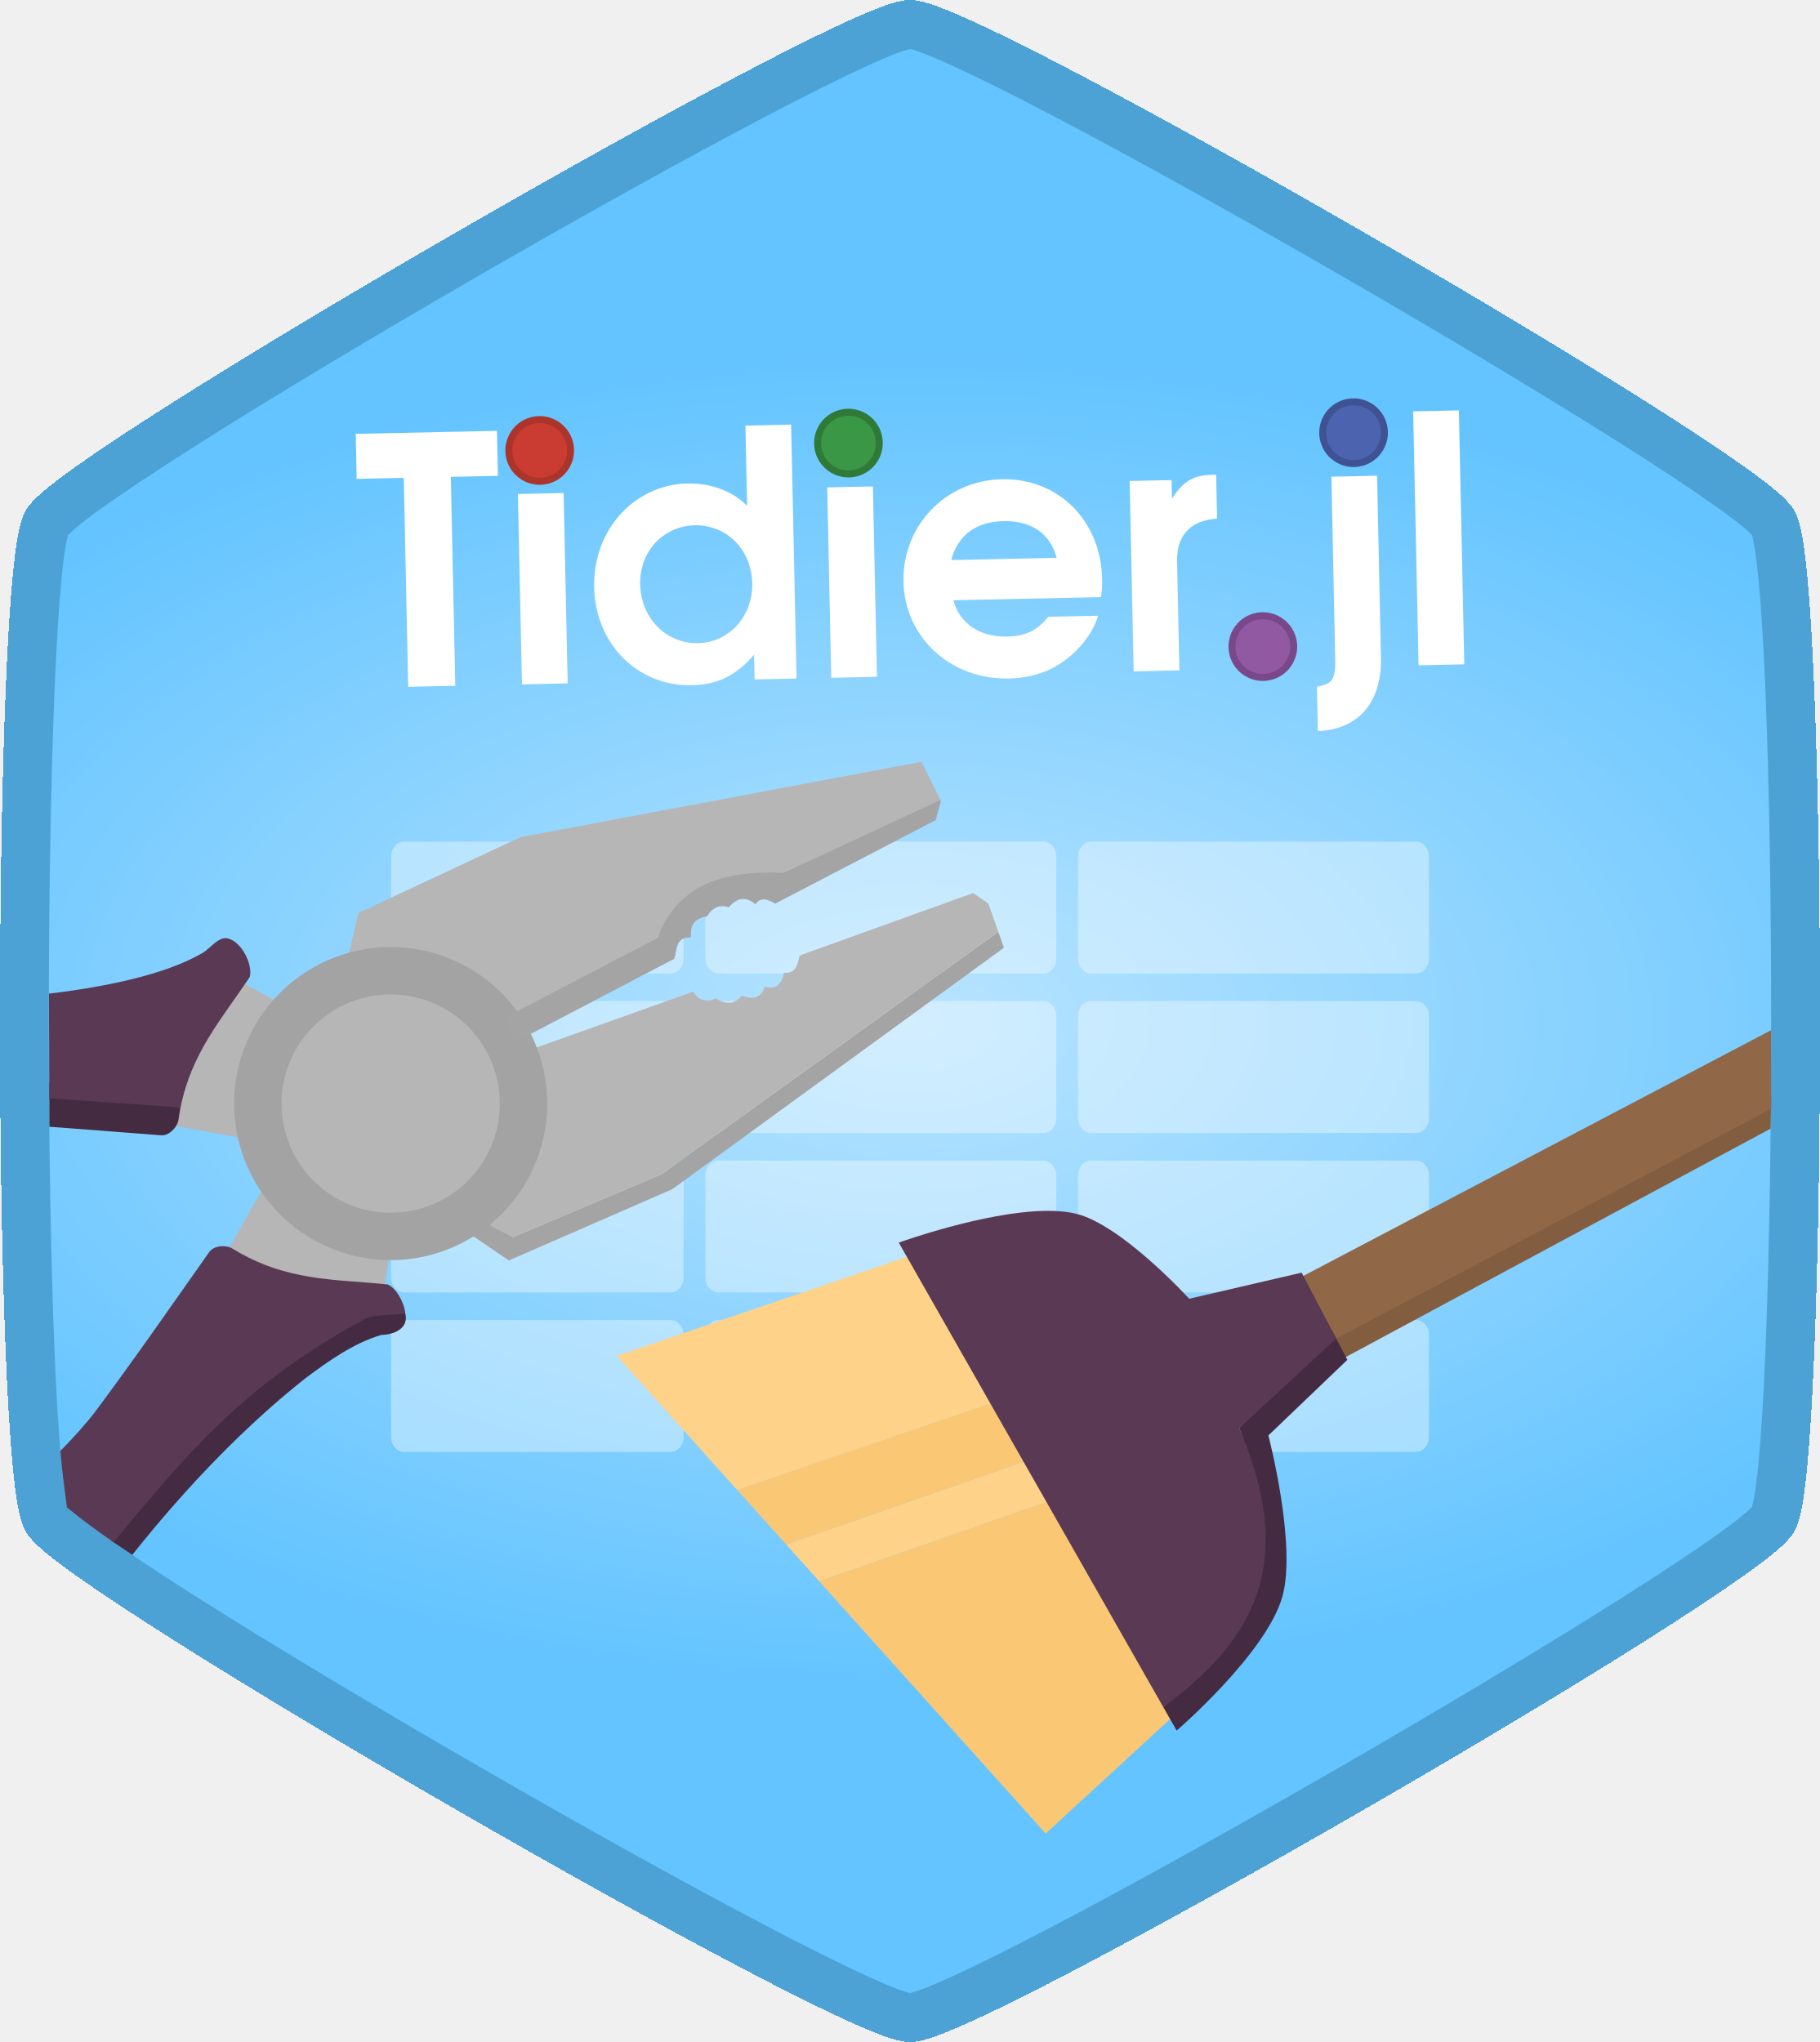
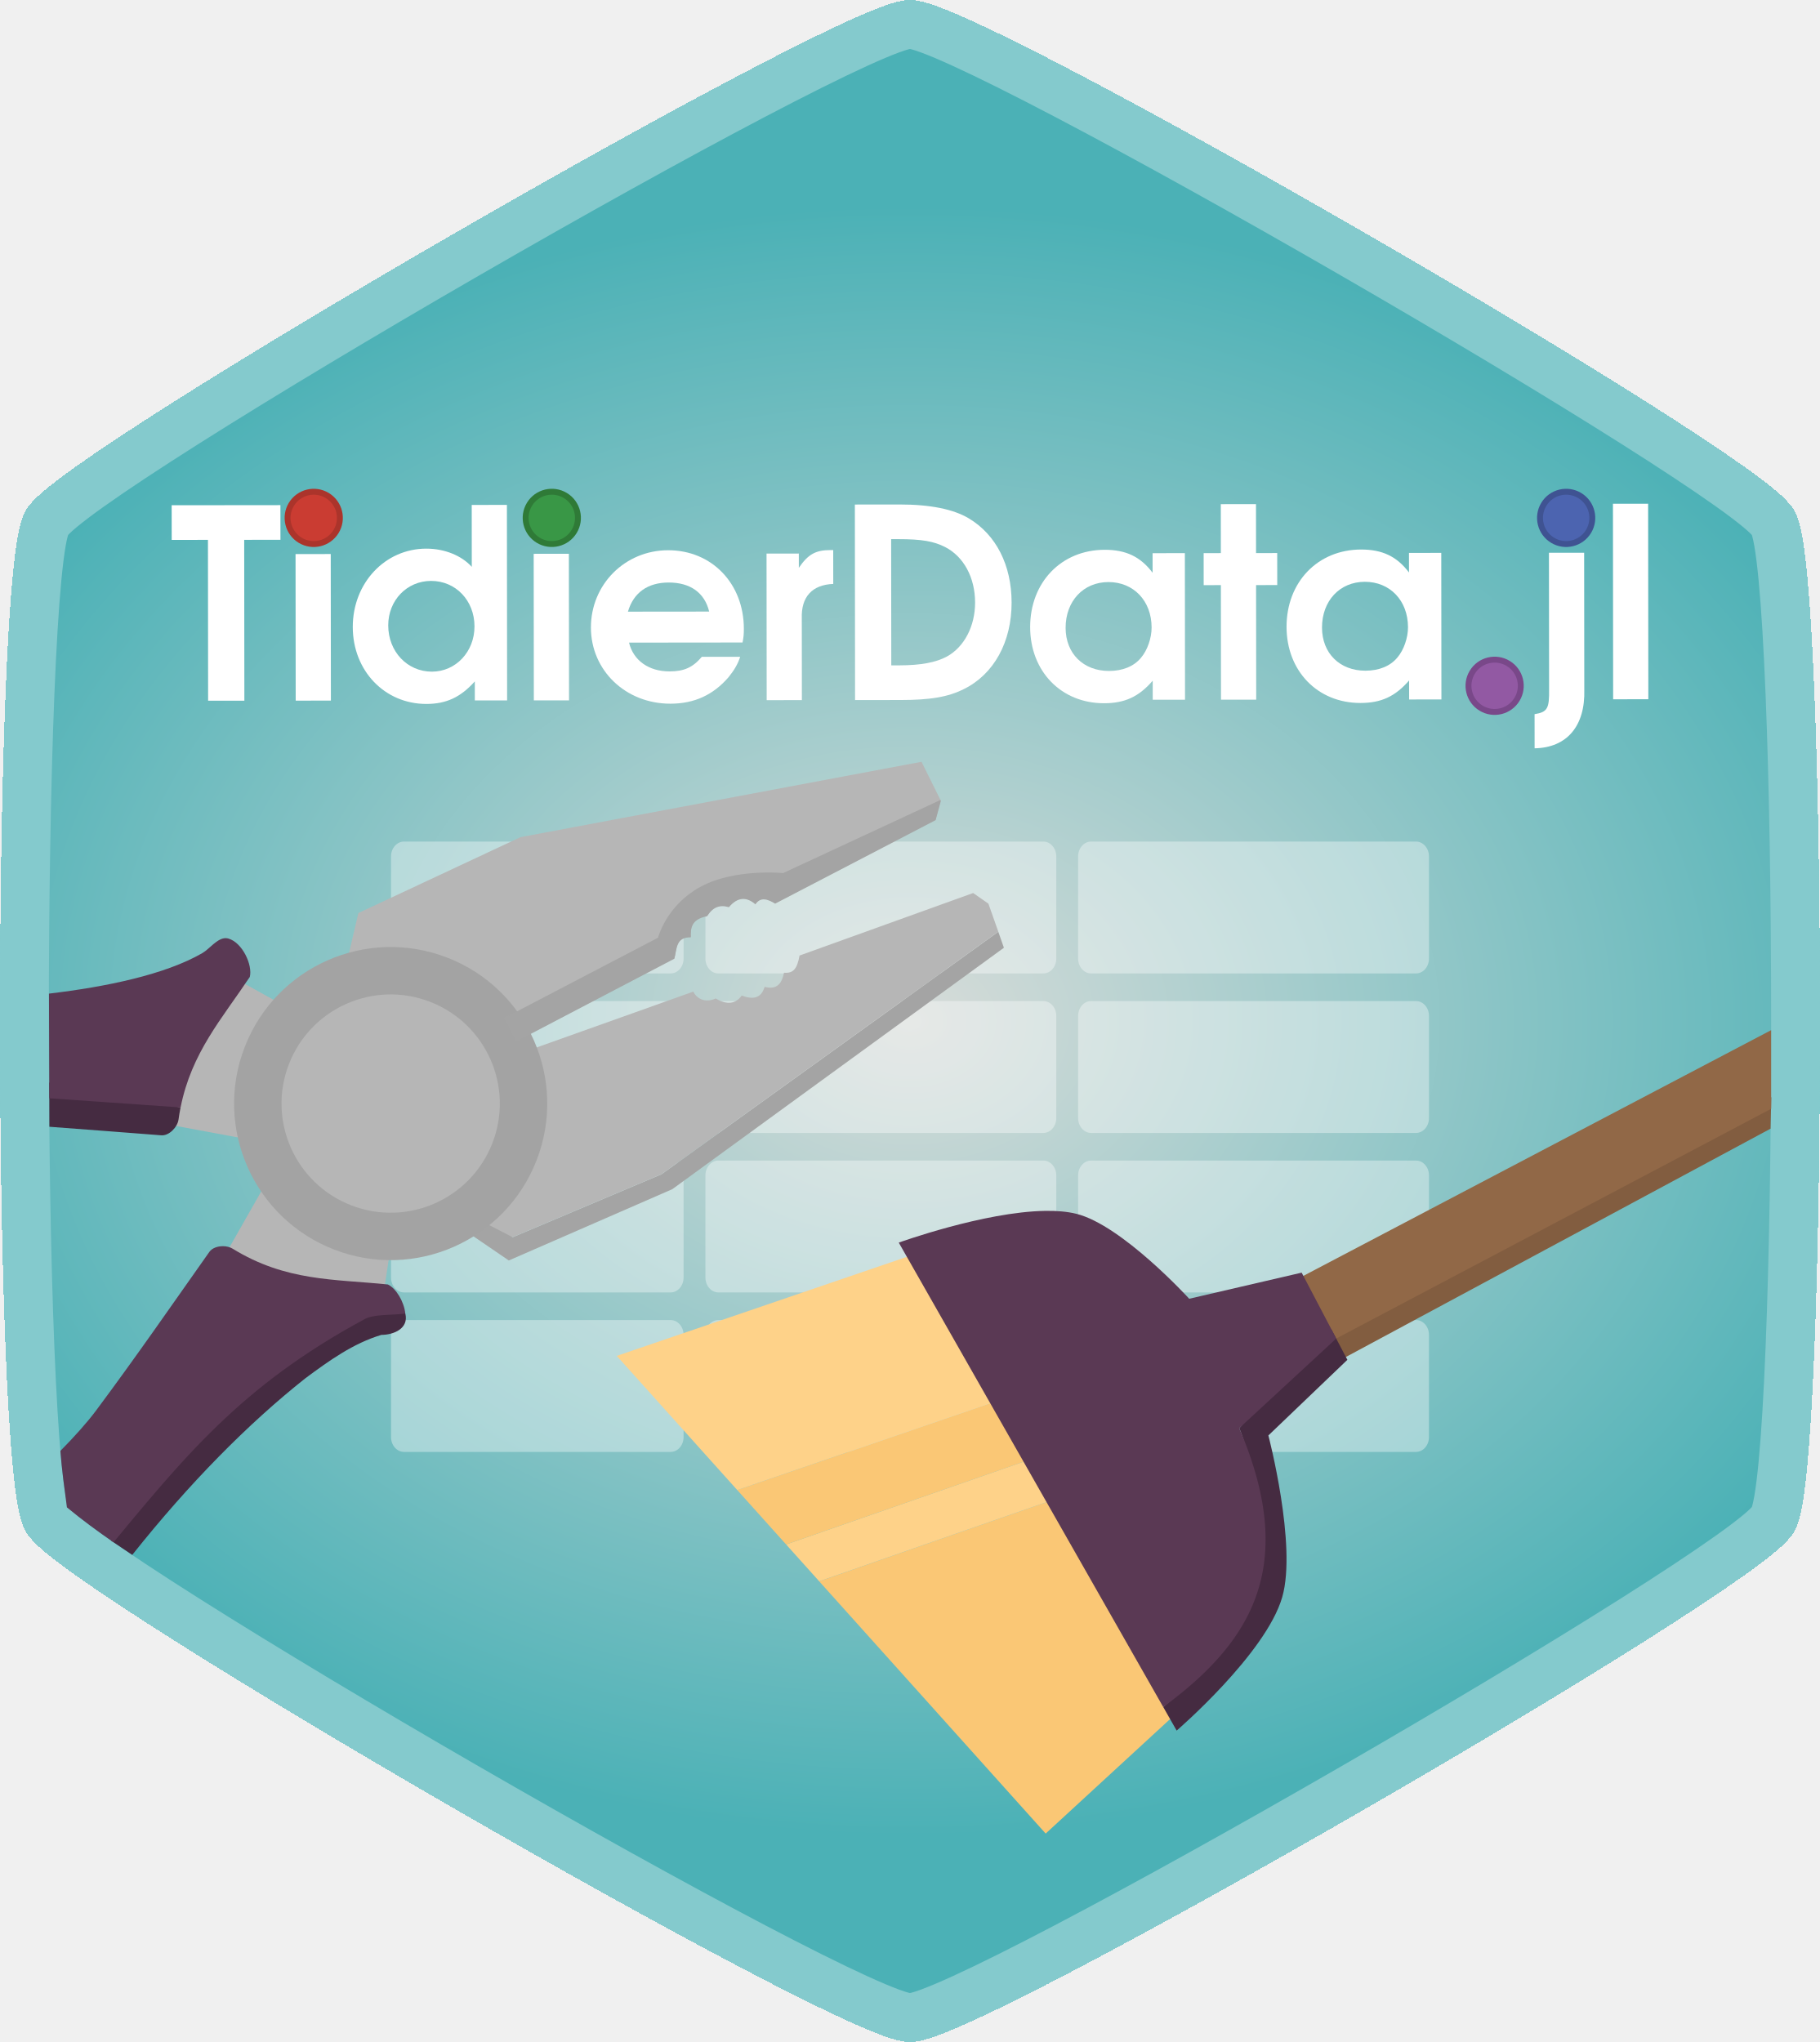
<svg xmlns="http://www.w3.org/2000/svg" xmlns:xlink="http://www.w3.org/1999/xlink" width="83.448mm" height="93.636mm" viewBox="0 0 83.448 93.636" version="1.1" id="svg5" xml:space="preserve">
  <defs id="defs2">
+     <linearGradient id="linearGradient1583">
+       <stop style="stop-color:#d8dcd9;stop-opacity:1;" offset="0" id="stop1581" />
+       <stop style="stop-color:#4bb1b6;stop-opacity:1;" offset="1" id="stop1579" />
+     </linearGradient>
    <rect x="31.671" y="-63.965" width="161.68" height="54.831" id="rect6832" />
-     <linearGradient id="linearGradient5116">
-       <stop style="stop-color:#b8e4ff;stop-opacity:1;" offset="0" id="stop5112" />
-       <stop style="stop-color:#64c4ff;stop-opacity:1;" offset="1" id="stop5114" />
-     </linearGradient>
    <filter style="color-interpolation-filters:sRGB" id="filter9172" x="-0.014" y="-0.012" width="1.028" height="1.025">
      <feColorMatrix values="1 0 0 0 0 0 1 0 0 0 0 0 1 0 0 0 0 0 1000 -500 " id="feColorMatrix9170" />
    </filter>
    <filter style="color-interpolation-filters:sRGB" id="filter9172-6" x="-0.744" y="-0.661" width="2.488" height="2.322">
      <feColorMatrix values="1 0 0 0 0 0 1 0 0 0 0 0 1 0 0 0 0 0 1000 -500 " id="feColorMatrix9170-3" result="fbSourceGraphic" />
      <feColorMatrix result="fbSourceGraphicAlpha" in="fbSourceGraphic" values="0 0 0 -1 0 0 0 0 -1 0 0 0 0 -1 0 0 0 0 1 0" id="feColorMatrix9503" />
      <feGaussianBlur id="feGaussianBlur9505" result="result8" stdDeviation="23.421" in="fbSourceGraphic" />
      <feTurbulence id="feTurbulence9507" baseFrequency="0.015" numOctaves="2" type="fractalNoise" result="result7" seed="20" />
      <feComposite in2="result8" id="feComposite9509" in="fbSourceGraphic" operator="in" result="result6" />
      <feComposite in2="result7" id="feComposite9511" in="result6" operator="arithmetic" result="result2" k3="1" k1="0" k2="0" k4="0" />
      <feComposite in2="result6" id="feComposite9513" operator="in" in="result2" result="fbSourceGraphic" />
      <feComposite in2="fbSourceGraphic" id="feComposite9515" in="fbSourceGraphic" k2="2.5" operator="arithmetic" k1="0" k3="0" k4="0" />
    </filter>
    <linearGradient id="linearGradient1233">
      <stop id="stop1229" offset="0" style="stop-color:#838383;stop-opacity:1;" />
      <stop id="stop1231" offset="1" style="stop-color:#fefefe;stop-opacity:1" />
    </linearGradient>
    <filter color-interpolation-filters="sRGB" filterUnits="objectBoundingBox" height="1.108" width="1.084" y="-0.045" x="-0.042" id="Tzcz4vEdmITS7wQ3AsSx9hYNK6Mdtix6">
      <feGaussianBlur id="feGaussianBlur2" stdDeviation="4.294" in="SourceGraphic" />
      <feOffset id="feOffset4" result="pf_100_offsetBlur" dy="4" dx="0" />
      <feFlood id="feFlood6" flood-opacity="0.4" flood-color="#000000" />
      <feComposite id="feComposite8" result="pf_100_dropShadow" operator="in" in2="pf_100_offsetBlur" />
      <feBlend id="feBlend10" mode="normal" in2="pf_100_dropShadow" in="SourceGraphic" />
    </filter>
    <linearGradient gradientUnits="userSpaceOnUse" gradientTransform="matrix(244.6483,0,0,228.3384,1.352723,283.6432)" y2="0" x2="0.5" y1="1" x1="0.5" id="_lgradient_0-2">
      <stop id="stop15-9" style="stop-color:rgb(77,77,77)" stop-opacity="1" offset="0%" />
      <stop id="stop17-1" style="stop-color:rgb(51,51,51)" stop-opacity="1" offset="100%" />
    </linearGradient>
    <linearGradient gradientUnits="userSpaceOnUse" y2="-187.655" x2="594.392" y1="-187.655" x1="242.26" id="linearGradient1235" xlink:href="#linearGradient902" />
    <linearGradient y2="-385.173" x2="507.677" y1="263.901" x1="418.455" gradientUnits="userSpaceOnUse" id="linearGradient1237" xlink:href="#linearGradient902" />
    <linearGradient gradientUnits="userSpaceOnUse" gradientTransform="matrix(244.65,0,0,228.34,5.68,11.95)" y2="1" x2="0.517" y1="0" x1="0.517" id="linearGradient1366">
      <stop id="stop23-6" style="stop-color:rgb(255,255,255)" stop-opacity="1" offset="0%" />
      <stop id="stop25-1" style="stop-color:rgb(255,255,255)" stop-opacity="0.098" offset="12.5%" />
      <stop id="stop27-0" style="stop-color:rgb(0,0,0)" stop-opacity="0.098" offset="92.5%" />
      <stop id="stop29-6" style="stop-color:rgb(0,0,0)" stop-opacity="0.498" offset="100%" />
    </linearGradient>
    <filter id="filter890" style="color-interpolation-filters:sRGB">
      <feFlood id="feFlood880" result="flood" flood-color="rgb(0,0,0)" flood-opacity="0.498" />
      <feComposite id="feComposite882" result="composite1" operator="in" in2="SourceGraphic" in="flood" />
      <feGaussianBlur id="feGaussianBlur884" result="blur" stdDeviation="5.2" in="composite1" />
      <feOffset id="feOffset886" result="offset" dy="3" dx="2.8" />
      <feComposite id="feComposite888" result="composite2" operator="over" in2="offset" in="SourceGraphic" />
    </filter>
    <linearGradient id="linearGradient902" x1="0.181" y1="-0.028" x2="0.898" y2="0.881" gradientTransform="matrix(200,0,0,185,28,34)" gradientUnits="userSpaceOnUse">
      <stop offset="0%" stop-color="#f2f2f2" id="stop898" />
      <stop offset="100%" stop-color="#f9f9f9" id="stop900" />
    </linearGradient>
    <filter id="filter890-3" style="color-interpolation-filters:sRGB">
      <feFlood id="feFlood880-6" result="flood" flood-color="rgb(0,0,0)" flood-opacity="0.498" />
      <feComposite id="feComposite882-7" result="composite1" operator="in" in2="SourceGraphic" in="flood" />
      <feGaussianBlur id="feGaussianBlur884-5" result="blur" stdDeviation="5.2" in="composite1" />
      <feOffset id="feOffset886-3" result="offset" dy="3" dx="2.8" />
      <feComposite id="feComposite888-5" result="composite2" operator="over" in2="offset" in="SourceGraphic" />
    </filter>
    <linearGradient id="_lgradient_0-3" x1="0.5" y1="1" x2="0.5" y2="0" gradientTransform="matrix(244.6483,0,0,228.3384,5.68,11.95)" gradientUnits="userSpaceOnUse">
      <stop offset="0%" stop-opacity="1" style="stop-color:rgb(77,77,77)" id="stop15-6" />
      <stop offset="100%" stop-opacity="1" style="stop-color:rgb(51,51,51)" id="stop17-7" />
    </linearGradient>
-     <radialGradient xlink:href="#linearGradient5116" id="radialGradient5120-2" cx="39.333" cy="46.897" fx="39.333" fy="46.897" r="37.779" gradientTransform="matrix(1.339872,0,0,0.748251,-13.36833,11.80631)" gradientUnits="userSpaceOnUse" />
+     <radialGradient xlink:href="#linearGradient1583" id="radialGradient5120-2" cx="39.333" cy="46.897" fx="39.333" fy="46.897" r="37.779" gradientTransform="matrix(1.19653,0,0,0.9206253,-7.730169,3.722446)" gradientUnits="userSpaceOnUse" />
    <filter style="color-interpolation-filters:sRGB" id="filter9172-9" x="-0.014" y="-0.012" width="1.028" height="1.025">
      <feColorMatrix values="1 0 0 0 0 0 1 0 0 0 0 0 1 0 0 0 0 0 1000 -500 " id="feColorMatrix9170-7" />
    </filter>
    <rect x="31.671" y="-63.965" width="161.68" height="54.831" id="rect6832-3" />
    <filter style="color-interpolation-filters:sRGB" id="filter9172-5" x="-0.014" y="-0.012" width="1.028" height="1.025">
      <feColorMatrix values="1 0 0 0 0 0 1 0 0 0 0 0 1 0 0 0 0 0 1000 -500 " id="feColorMatrix9170-4" />
    </filter>
    <rect x="31.671" y="-63.965" width="161.68" height="54.831" id="rect6832-7" />
    <filter style="color-interpolation-filters:sRGB" id="filter9172-9-5" x="-0.013" y="-0.013" width="1.025" height="1.025">
      <feColorMatrix values="1 0 0 0 0 0 1 0 0 0 0 0 1 0 0 0 0 0 1000 -500 " id="feColorMatrix9170-7-9" />
    </filter>
    <rect x="31.671" y="-63.965" width="161.68" height="54.831" id="rect6832-3-4" />
+     <rect x="31.671" y="-63.965" width="161.68" height="54.831" id="rect6832-3-3" />
+     <filter style="color-interpolation-filters:sRGB" id="filter9172-9-6" x="-0.014" y="-0.012" width="1.028" height="1.025">
+       <feColorMatrix values="1 0 0 0 0 0 1 0 0 0 0 0 1 0 0 0 0 0 1000 -500 " id="feColorMatrix9170-7-2" />
+     </filter>
  </defs>
  <g id="layer1" transform="translate(-2.751926,-131.6194)">
    <g style="isolation:isolate;fill:url(#linearGradient1235);fill-opacity:1" transform="matrix(0.07901426,0,0,0.07901426,20.4529,116.1937)" id="g1227" />
-     <path style="fill:url(#radialGradient5120-2);fill-opacity:1;stroke:#4ca2d4;stroke-width:2.084;stroke-linecap:round;stroke-linejoin:bevel;stroke-dasharray:none;stroke-opacity:1;paint-order:markers fill stroke;filter:url(#filter9172-9);stop-color:#000000" id="path234-3-6" d="m 76.156,68.157 c -1.276,2.209 -34.272,21.26 -36.823,21.26 -2.551,0 -35.547,-19.05 -36.823,-21.26 -1.276,-2.209 -1.276,-40.31 2e-7,-42.519 1.276,-2.209 34.272,-21.26 36.823,-21.26 2.551,0 35.547,19.05 36.823,21.26 1.276,2.209 1.276,40.31 -1e-6,42.519 z" transform="matrix(1.074774,0,0,1.074774,2.201414,128.0338)" />
+     <path style="fill:url(#radialGradient5120-2);fill-opacity:1;stroke:#84cacd;stroke-width:2.084;stroke-linecap:round;stroke-linejoin:bevel;stroke-dasharray:none;stroke-opacity:1;paint-order:markers fill stroke;filter:url(#filter9172-9);stop-color:#000000" id="path234-3-6" d="m 76.156,68.157 c -1.276,2.209 -34.272,21.26 -36.823,21.26 -2.551,0 -35.547,-19.05 -36.823,-21.26 -1.276,-2.209 -1.276,-40.31 2e-7,-42.519 1.276,-2.209 34.272,-21.26 36.823,-21.26 2.551,0 35.547,19.05 36.823,21.26 1.276,2.209 1.276,40.31 -1e-6,42.519 z" transform="matrix(1.074774,0,0,1.074774,2.201414,128.0338)" />
    <g id="g58362-9" transform="matrix(0.6975394,0,0,0.8003468,16.9188,106.8635)" style="opacity:0.453;mix-blend-mode:screen">
      <rect y="88.286" x="5.393" height="7.556" width="19.231" id="rect884-3-8" style="isolation:isolate;fill:#cecece;fill-opacity:1;stroke:none;stroke-width:0;stroke-linecap:round;stroke-miterlimit:4;stroke-dasharray:none" ry="0.853" />
      <rect y="97.424" x="5.393" height="7.556" width="19.231" id="rect884-3-6-4" style="isolation:isolate;fill:#cecece;fill-opacity:1;stroke:none;stroke-width:0;stroke-linecap:round;stroke-miterlimit:4;stroke-dasharray:none" ry="0.853" />
      <rect y="106.562" x="5.393" height="7.556" width="19.231" id="rect884-3-6-7-8" style="isolation:isolate;fill:#cecece;fill-opacity:1;stroke:none;stroke-width:0;stroke-linecap:round;stroke-miterlimit:4;stroke-dasharray:none" ry="0.853" />
      <rect y="88.286" x="26.059" height="7.556" width="23.063" id="rect884-3-5-1" style="isolation:isolate;fill:#cecece;fill-opacity:1;stroke:none;stroke-width:0;stroke-linecap:round;stroke-miterlimit:4;stroke-dasharray:none" ry="0.853" />
      <rect y="97.424" x="26.059" height="7.556" width="23.063" id="rect884-3-6-3-0" style="isolation:isolate;fill:#cecece;fill-opacity:1;stroke:none;stroke-width:0;stroke-linecap:round;stroke-miterlimit:4;stroke-dasharray:none" ry="0.853" />
      <rect y="106.562" x="26.059" height="7.556" width="23.063" id="rect884-3-6-7-5-3" style="isolation:isolate;fill:#cecece;fill-opacity:1;stroke:none;stroke-width:0;stroke-linecap:round;stroke-miterlimit:4;stroke-dasharray:none" ry="0.853" />
      <rect y="88.286" x="50.557" height="7.556" width="23.063" id="rect884-3-5-5-0" style="isolation:isolate;fill:#cecece;fill-opacity:1;stroke:none;stroke-width:0;stroke-linecap:round;stroke-miterlimit:4;stroke-dasharray:none" ry="0.853" />
      <rect y="79.148" x="5.393" height="7.556" width="19.231" id="rect884-3-56-4" style="opacity:1;isolation:isolate;mix-blend-mode:screen;fill:#cecece;fill-opacity:1;stroke:none;stroke-width:0;stroke-linecap:round;stroke-miterlimit:4;stroke-dasharray:none" ry="0.853" />
      <rect y="79.148" x="26.059" height="7.556" width="23.063" id="rect884-3-5-11-4" style="opacity:1;isolation:isolate;mix-blend-mode:screen;fill:#cecece;fill-opacity:1;stroke:none;stroke-width:0;stroke-linecap:round;stroke-miterlimit:4;stroke-dasharray:none" ry="0.853" />
      <rect y="79.148" x="50.557" height="7.556" width="23.063" id="rect884-3-5-5-5-4" style="opacity:1;isolation:isolate;mix-blend-mode:screen;fill:#cecece;fill-opacity:1;stroke:none;stroke-width:0;stroke-linecap:round;stroke-miterlimit:4;stroke-dasharray:none" ry="0.853" />
      <rect y="97.424" x="50.557" height="7.556" width="23.063" id="rect884-3-6-3-5-4" style="isolation:isolate;fill:#cecece;fill-opacity:1;stroke:none;stroke-width:0;stroke-linecap:round;stroke-miterlimit:4;stroke-dasharray:none" ry="0.853" />
      <rect y="106.562" x="50.557" height="7.556" width="23.063" id="rect884-3-6-7-5-4-7" style="isolation:isolate;fill:#cecece;fill-opacity:1;stroke:none;stroke-width:0;stroke-linecap:round;stroke-miterlimit:4;stroke-dasharray:none" ry="0.853" />
    </g>
    <g id="g53041-0" transform="matrix(0.892942,0,0,0.892942,17.12286,141.4611)">
      <path id="path2647-3" style="fill:#fac775;fill-opacity:1;stroke:none;stroke-width:0.859;stroke-linecap:round;stroke-linejoin:bevel;stroke-opacity:0.419;paint-order:markers fill stroke;stop-color:#000000" d="m 38.329,65.878 -12.358,4.306 11.628,12.953 6.774,-6.234 z" />
      <path id="path4149-6" style="fill:#fed289;fill-opacity:1;stroke:none;stroke-width:0.859;stroke-linecap:round;stroke-linejoin:bevel;stroke-opacity:0.419;paint-order:markers fill stroke;stop-color:#000000" d="m 37.207,63.783 -12.936,4.507 1.7,1.893 12.358,-4.306 z" />
      <path id="path4152-1" style="fill:#fac775;fill-opacity:1;stroke:none;stroke-width:0.859;stroke-linecap:round;stroke-linejoin:bevel;stroke-opacity:0.419;paint-order:markers fill stroke;stop-color:#000000" d="m 35.583,60.753 -13.82,4.743 2.508,2.794 12.936,-4.507 z" />
      <path id="path4068-0" style="fill:#fed289;fill-opacity:1;stroke:none;stroke-width:0.859;stroke-linecap:round;stroke-linejoin:bevel;stroke-opacity:0.419;paint-order:markers fill stroke;stop-color:#000000" d="m 31.516,53.165 -15.939,5.442 6.186,6.89 13.82,-4.743 z" />
      <path id="path2651-6" style="fill:#825d40;fill-opacity:1;stroke:none;stroke-width:0.859;stroke-linecap:round;stroke-linejoin:bevel;stroke-opacity:0.419;paint-order:markers fill stroke;stop-color:#000000" d="M 74.858,45.324 50.666,57.028 51.727,59.355 74.821,46.938 Z" />
      <path id="path53031-3" style="fill:#916847;fill-opacity:1;stroke:none;stroke-width:0.859;stroke-linecap:round;stroke-linejoin:bevel;stroke-opacity:0.419;paint-order:markers fill stroke;stop-color:#000000" d="M 74.85,41.88 50.65,54.593 51.577,58.212 74.852,45.917 Z" />
      <path id="path2649-2" style="fill:#452b41;fill-opacity:1;stroke:none;stroke-width:0.859;stroke-linecap:round;stroke-linejoin:bevel;stroke-opacity:0.419;paint-order:markers fill stroke;stop-color:#000000" d="m 52.262,57.229 -4.725,5.089 c 1.923,4.498 -1.307,12.192 -3.901,14.32 l 0.689,1.211 c 0,0 4.581,-3.943 5.421,-6.854 0.767,-2.658 -0.711,-8.303 -0.711,-8.303 l 4.056,-3.883 z" />
      <path id="path1731" style="fill:#5a3954;fill-opacity:1;stroke:none;stroke-width:0.859;stroke-linecap:round;stroke-linejoin:bevel;stroke-opacity:0.419;paint-order:markers fill stroke;stop-color:#000000" d="m 37.57,51.16 c -3.156,0.051 -7.514,1.63 -7.514,1.63 L 43.635,76.638 c 0.056,-0.042 0.114,-0.083 0.17,-0.125 0.075,-0.056 0.148,-0.112 0.221,-0.168 0.073,-0.056 0.146,-0.113 0.218,-0.169 0.072,-0.056 0.144,-0.113 0.214,-0.169 0.071,-0.057 0.141,-0.114 0.21,-0.171 0.069,-0.057 0.138,-0.115 0.206,-0.173 0.068,-0.058 0.136,-0.115 0.203,-0.173 0.067,-0.058 0.132,-0.116 0.197,-0.175 0.065,-0.059 0.13,-0.118 0.194,-0.177 0.064,-0.059 0.127,-0.118 0.189,-0.177 0.062,-0.059 0.124,-0.12 0.184,-0.18 0.061,-0.06 0.12,-0.12 0.18,-0.18 0.059,-0.061 0.117,-0.122 0.175,-0.183 0.058,-0.061 0.115,-0.123 0.171,-0.184 0.056,-0.062 0.111,-0.124 0.166,-0.186 0.054,-0.062 0.108,-0.125 0.161,-0.188 0.053,-0.063 0.105,-0.126 0.156,-0.19 0.051,-0.064 0.101,-0.128 0.151,-0.192 0.049,-0.064 0.098,-0.129 0.146,-0.194 0.048,-0.065 0.094,-0.13 0.14,-0.196 0.046,-0.066 0.091,-0.132 0.135,-0.199 0.044,-0.067 0.088,-0.134 0.13,-0.201 0.042,-0.067 0.084,-0.135 0.125,-0.203 0.04,-0.068 0.08,-0.136 0.118,-0.205 0.039,-0.069 0.077,-0.138 0.114,-0.208 0.037,-0.07 0.072,-0.141 0.107,-0.211 0.035,-0.071 0.069,-0.142 0.102,-0.214 0.033,-0.072 0.064,-0.143 0.095,-0.216 0.031,-0.072 0.061,-0.145 0.09,-0.218 0.029,-0.073 0.057,-0.148 0.084,-0.222 0.027,-0.074 0.052,-0.149 0.077,-0.225 0.025,-0.075 0.049,-0.151 0.072,-0.228 0.023,-0.076 0.044,-0.153 0.065,-0.23 0.021,-0.077 0.041,-0.156 0.059,-0.234 0.018,-0.078 0.036,-0.158 0.052,-0.237 0.016,-0.08 0.032,-0.16 0.046,-0.24 0.014,-0.081 0.028,-0.162 0.039,-0.244 0.012,-0.082 0.023,-0.164 0.032,-0.247 0.01,-0.083 0.018,-0.167 0.025,-0.251 0.007,-0.084 0.014,-0.169 0.019,-0.255 0.005,-0.085 0.009,-0.171 0.012,-0.258 0.003,-0.087 0.004,-0.174 0.005,-0.262 4.08e-4,-0.088 -3.91e-4,-0.176 -0.002,-0.265 -0.002,-0.089 -0.005,-0.179 -0.009,-0.27 -0.004,-0.09 -0.01,-0.181 -0.017,-0.273 -0.007,-0.092 -0.015,-0.184 -0.024,-0.277 -0.009,-0.093 -0.02,-0.187 -0.032,-0.281 -0.012,-0.094 -0.025,-0.19 -0.039,-0.285 -0.014,-0.096 -0.03,-0.192 -0.046,-0.289 -0.017,-0.097 -0.035,-0.195 -0.054,-0.293 -0.019,-0.099 -0.04,-0.198 -0.062,-0.298 -0.022,-0.1 -0.046,-0.2 -0.07,-0.302 -0.025,-0.101 -0.05,-0.204 -0.077,-0.307 -0.027,-0.103 -0.056,-0.207 -0.086,-0.311 -0.03,-0.105 -0.062,-0.21 -0.095,-0.316 -0.033,-0.106 -0.066,-0.213 -0.102,-0.321 -0.035,-0.108 -0.072,-0.216 -0.11,-0.325 -0.038,-0.109 -0.078,-0.219 -0.119,-0.33 -0.041,-0.111 -0.083,-0.223 -0.127,-0.335 -0.044,-0.112 -0.089,-0.226 -0.136,-0.34 -0.047,-0.114 -0.095,-0.229 -0.144,-0.345 l 4.98,-4.602 -1.775,-3.383 -5.775,1.341 c 0,0 -3.452,-3.785 -5.801,-4.364 -0.467,-0.115 -1.01,-0.158 -1.595,-0.149 z" />
    </g>
-     <g id="g53463-0" transform="matrix(1.139946,0.6581482,-0.6581482,1.139946,30.08725,113.3101)">
-       <g aria-label="Tidier.jl" transform="matrix(0.5119893,-0.3103028,0.3103028,0.5119893,-14.60342,85.60177)" id="text6830-6" style="font-weight:600;font-size:20px;font-family:'URW Gothic';-inkscape-font-specification:'URW Gothic, Semi-Bold';text-align:center;white-space:pre;fill:#ffffff;stroke-width:1.844;stroke-linecap:round;stroke-linejoin:bevel;stroke-opacity:0.419;paint-order:markers fill stroke">
-         <path d="m 82.691,-46.685 h 2.74 v -12.16 h 2.74 v -2.62 h -8.22 v 2.62 h 2.74 z" id="path492" />
-         <path d="m 89.311,-46.685 h 2.66 v -11.08 h -2.66 z m 0,-12.28 h 2.66 v -2.5 h -2.66 z" id="path494" />
-         <path d="m 105.291,-61.465 h -2.66 v 4.68 c -0.78,-0.86 -2.06,-1.38 -3.44,-1.38 -3.12,0 -5.56,2.6 -5.56,5.92 0,3.3 2.4,5.82 5.56,5.82 1.5,0 2.58,-0.5 3.66,-1.7 v 1.44 h 2.44 z m -5.74,5.74 c 1.86,0 3.28,1.48 3.28,3.44 0,1.92 -1.42,3.42 -3.22,3.42 -1.86,0 -3.3,-1.52 -3.3,-3.5 0,-1.9 1.42,-3.36 3.24,-3.36 z" id="path496" />
-         <path d="m 107.311,-46.685 h 2.66 v -11.08 h -2.66 z m 0,-12.28 h 2.66 v -2.5 h -2.66 z" id="path498" />
-         <path d="m 123.091,-51.045 c 0.08,-0.4 0.1,-0.64 0.1,-1.04 0,-3.42 -2.42,-5.94 -5.72,-5.94 -3.26,0 -5.84,2.58 -5.84,5.84 0,3.24 2.62,5.76 6,5.76 1.82,0 3.24,-0.66 4.4,-2 0.42,-0.52 0.7,-0.98 0.88,-1.54 h -2.9 c -0.68,0.8 -1.34,1.1 -2.44,1.1 -1.58,0 -2.74,-0.84 -3.06,-2.18 z m -8.66,-2.34 c 0.42,-1.44 1.5,-2.2 3.08,-2.2 1.64,0 2.72,0.78 3.06,2.2 z" id="path500" />
-         <path d="m 124.911,-46.685 h 2.66 v -6.16 c -0.06,-1.64 0.78,-2.56 2.38,-2.62 v -2.56 h -0.2 c -1.14,0 -1.7,0.32 -2.4,1.34 v -1.08 h -2.44 z" id="path502" />
-         <path d="m 131.051,-46.685 h 2.66 v -2.56 h -2.66 z" id="path504" />
-         <path d="m 136.651,-57.765 v 10.28 c 0.02,1.5 -0.12,1.76 -1.1,1.92 v 2.58 c 2.44,-0.04 3.84,-1.68 3.76,-4.44 v -10.34 z m 0,-1.2 h 2.66 v -2.5 h -2.66 z" id="path506" />
-         <path d="m 141.491,-46.685 h 2.66 v -14.78 h -2.66 z" id="path508" />
-       </g>
-       <circle style="fill:#ca3c32;fill-opacity:1;stroke:#ab342b;stroke-width:0.243;stroke-linecap:round;stroke-linejoin:bevel;stroke-dasharray:none;stroke-opacity:1;paint-order:markers fill stroke;stop-color:#000000" id="path7164-1" cx="13.097" cy="26.62" r="1.075" />
-       <circle style="fill:#399746;fill-opacity:1;stroke:#2f7a37;stroke-width:0.243;stroke-linecap:round;stroke-linejoin:bevel;stroke-dasharray:none;stroke-opacity:1;paint-order:markers fill stroke;stop-color:#000000" id="path7164-45-5" cx="22.282" cy="21.02" r="1.075" />
-       <circle style="fill:#4c64b0;fill-opacity:1;stroke:#3f5392;stroke-width:0.243;stroke-linecap:round;stroke-linejoin:bevel;stroke-dasharray:none;stroke-opacity:1;paint-order:markers fill stroke;stop-color:#000000" id="path7164-3-5" cx="37.339" cy="11.909" r="1.075" />
-       <circle style="fill:#9259a3;fill-opacity:1;stroke:#794889;stroke-width:0.243;stroke-linecap:round;stroke-linejoin:bevel;stroke-dasharray:none;stroke-opacity:1;paint-order:markers fill stroke;stop-color:#000000" id="path7164-0-4" cx="38.328" cy="19.942" r="1.075" />
-     </g>
    <path id="path456-3-5" style="fill:#a4a4a4;fill-opacity:1;stroke:none;stroke-width:1.119;stroke-linecap:round;stroke-linejoin:bevel;paint-order:markers fill stroke;stop-color:#000000" d="m 48.525,174.345 -15.444,11.122 -6.826,2.888 -1.299,-1.173 -0.918,0.842 2.043,1.394 7.497,-3.269 15.204,-11.071 z" />
    <path id="path1166" style="fill:#b6b6b6;fill-opacity:1;stroke:none;stroke-width:1.119;stroke-linecap:round;stroke-linejoin:bevel;paint-order:markers fill stroke;stop-color:#000000" d="m 45.004,166.551 -18.387,3.456 -7.434,3.481 -1.27,5.431 -4.938,-2.741 -3.005,0.829 0.423,6.163 5.507,1.023 -2.829,4.977 2.93,5.659 4.202,-3.017 0.887,-5.804 2.949,2.012 0.867,-0.367 1.349,0.698 6.826,-2.888 15.444,-11.122 -0.454,-1.285 -0.699,-0.487 -7.96,2.867 c -0.112,0.615 -0.289,0.824 -0.712,0.788 -0.097,0.465 -0.298,0.801 -0.889,0.648 -0.166,0.545 -0.546,0.585 -1.053,0.401 -0.273,0.381 -0.674,0.441 -1.189,0.131 -0.42,0.196 -0.839,0.069 -1.029,-0.314 l -8.016,2.858 -0.279,-0.504 7.427,-3.887 c 0.119,-0.428 0.052,-0.997 0.754,-0.98 -0.013,-0.42 0.015,-0.825 0.747,-0.97 0.269,-0.418 0.577,-0.536 0.999,-0.412 0.409,-0.487 0.824,-0.473 1.214,-0.132 0.241,-0.354 0.565,-0.238 0.906,-0.031 l 7.358,-3.83 0.236,-0.873 z" />
    <circle style="fill:#a3a3a3;fill-opacity:1;stroke:none;stroke-width:1.503;stroke-linecap:round;stroke-linejoin:bevel;paint-order:markers fill stroke;stop-color:#000000" id="path1214-6-6" cx="162.417" cy="-85.167" r="7.178" transform="rotate(111.2015)" />
    <circle style="fill:#b6b6b6;fill-opacity:1;stroke:none;stroke-width:1.048;stroke-linecap:round;stroke-linejoin:bevel;paint-order:markers fill stroke;stop-color:#000000" id="path1214-6-7-9" cx="162.417" cy="-85.167" r="5.004" transform="rotate(111.2015)" />
    <path id="path3981-3" style="fill:#452b41;fill-opacity:1;stroke:none;stroke-width:2.484;stroke-linecap:round;stroke-linejoin:bevel;paint-order:markers fill stroke;stop-color:#000000" d="m 11.032,182.4 -6.02,-1.141 0.004,2.028 c 1.75,0.126 3.45,0.266 5.132,0.392 0.357,0.027 0.741,-0.372 0.79,-0.727 0.026,-0.189 0.057,-0.373 0.093,-0.552 z" />
    <path id="path2274" style="fill:#5a3954;fill-opacity:1;stroke:none;stroke-width:2.484;stroke-linecap:round;stroke-linejoin:bevel;paint-order:markers fill stroke;stop-color:#000000" d="m 13.099,174.638 c -0.39,-4.3e-4 -0.744,0.498 -1.071,0.687 -1.707,0.985 -4.399,1.544 -7.031,1.857 l 0.015,4.799 6.02,0.42 c 0.502,-2.518 1.898,-4.069 3.173,-5.983 0.138,-0.544 -0.337,-1.58 -0.984,-1.762 -0.041,-0.012 -0.082,-0.017 -0.122,-0.017 z" />
    <path id="path3986-7" style="fill:#452b41;fill-opacity:1;stroke:none;stroke-width:2.484;stroke-linecap:round;stroke-linejoin:bevel;paint-order:markers fill stroke;stop-color:#000000" d="M 21.335,191.851 C 16.995,190.385 9.699,199.111 7.852,202.27 l 0.964,0.649 c 2.612,-3.284 5.304,-6.012 7.939,-8.1 1.072,-0.794 2.192,-1.604 3.484,-1.988 0.56,-0.002 1.268,-0.29 1.097,-0.981 z" />
    <path id="path2131" style="fill:#5a3954;fill-opacity:1;stroke:none;stroke-width:2.484;stroke-linecap:round;stroke-linejoin:bevel;paint-order:markers fill stroke;stop-color:#000000" d="m 12.962,188.764 c -0.242,0.001 -0.487,0.087 -0.61,0.26 -1.663,2.353 -3.344,4.792 -5.199,7.28 -0.412,0.553 -1.009,1.215 -1.633,1.847 0.064,0.856 0.187,1.724 0.3,2.589 0.702,0.581 1.417,1.102 2.137,1.601 0.289,-0.35 0.582,-0.704 0.862,-1.04 0.217,-0.26 0.431,-0.516 0.645,-0.768 0.214,-0.252 0.426,-0.501 0.638,-0.745 0.106,-0.122 0.212,-0.244 0.318,-0.365 0.106,-0.121 0.212,-0.24 0.319,-0.359 0.106,-0.119 0.213,-0.237 0.32,-0.355 0.107,-0.117 0.214,-0.233 0.322,-0.349 0.108,-0.116 0.217,-0.231 0.326,-0.345 0.109,-0.114 0.218,-0.228 0.329,-0.341 0.11,-0.113 0.222,-0.224 0.334,-0.336 0.112,-0.111 0.225,-0.222 0.339,-0.332 0.114,-0.11 0.228,-0.219 0.344,-0.328 0.116,-0.109 0.233,-0.216 0.351,-0.324 0.118,-0.107 0.238,-0.215 0.359,-0.321 0.121,-0.106 0.244,-0.212 0.367,-0.317 0.124,-0.105 0.249,-0.21 0.376,-0.314 0.127,-0.104 0.255,-0.208 0.386,-0.311 0.13,-0.103 0.263,-0.205 0.397,-0.308 0.134,-0.102 0.27,-0.204 0.408,-0.305 0.138,-0.101 0.278,-0.203 0.42,-0.303 0.142,-0.101 0.286,-0.201 0.433,-0.301 0.147,-0.1 0.296,-0.199 0.447,-0.298 0.151,-0.099 0.305,-0.198 0.461,-0.296 0.156,-0.098 0.315,-0.196 0.476,-0.294 0.161,-0.098 0.325,-0.196 0.492,-0.293 0.167,-0.097 0.337,-0.194 0.51,-0.291 0.173,-0.097 0.348,-0.193 0.526,-0.29 0.018,-0.01 0.036,-0.019 0.055,-0.028 0.019,-0.009 0.038,-0.018 0.058,-0.025 0.04,-0.016 0.082,-0.029 0.126,-0.042 0.044,-0.012 0.089,-0.024 0.136,-0.033 0.047,-0.01 0.095,-0.017 0.144,-0.025 0.049,-0.007 0.1,-0.013 0.152,-0.019 0.052,-0.005 0.104,-0.01 0.158,-0.014 0.106,-0.009 0.215,-0.015 0.325,-0.02 0.11,-0.005 0.22,-0.011 0.329,-0.018 0.054,-0.003 0.108,-0.009 0.162,-0.013 0.053,-0.004 0.106,-0.01 0.158,-0.016 0.024,-0.003 0.046,-0.006 0.07,-0.01 -0.059,-0.551 -0.425,-1.154 -0.799,-1.33 -2.451,-0.252 -4.669,-0.132 -7.12,-1.642 -0.124,-0.076 -0.289,-0.115 -0.455,-0.114 z" />
    <path id="path5975-6" style="fill:#a4a4a4;fill-opacity:1;stroke:none;stroke-width:1.119;stroke-linecap:round;stroke-linejoin:bevel;paint-order:markers fill stroke;stop-color:#000000" d="m 45.866,168.305 -7.209,3.35 c 0,0 -0.138,-0.014 -0.37,-0.022 -0.116,-0.004 -0.255,-0.007 -0.412,-0.004 -0.157,0.001 -0.333,0.007 -0.52,0.02 -0.187,0.012 -0.387,0.032 -0.593,0.06 -0.206,0.028 -0.42,0.065 -0.634,0.115 -0.107,0.025 -0.215,0.052 -0.322,0.083 -0.107,0.031 -0.214,0.065 -0.32,0.103 -0.106,0.038 -0.21,0.079 -0.312,0.125 -0.103,0.045 -0.204,0.094 -0.303,0.148 -0.098,0.053 -0.192,0.109 -0.281,0.167 -0.089,0.058 -0.174,0.117 -0.255,0.178 -0.08,0.061 -0.157,0.124 -0.229,0.187 -0.072,0.064 -0.14,0.128 -0.204,0.193 -0.128,0.13 -0.241,0.261 -0.34,0.389 -0.099,0.129 -0.184,0.254 -0.256,0.374 -0.073,0.119 -0.133,0.232 -0.182,0.334 -0.05,0.102 -0.088,0.193 -0.118,0.269 -0.06,0.152 -0.083,0.245 -0.083,0.245 l -7.043,3.677 0.541,1.081 7.251,-3.796 c 0.119,-0.428 0.052,-0.997 0.754,-0.979 -0.013,-0.42 0.015,-0.825 0.747,-0.97 0.269,-0.418 0.577,-0.537 1,-0.413 0.409,-0.487 0.824,-0.473 1.214,-0.132 0.241,-0.354 0.565,-0.238 0.906,-0.031 l 7.358,-3.829 0.237,-0.873 z" />
    <g transform="matrix(0.3041421,0,0,0.2829263,-73.90936,-20.30035)" id="g927-0" style="isolation:isolate" />
+     <g id="g53463-0-6" transform="matrix(1.099266,0.6646816,-0.6646816,1.099266,31.29559,114.1169)">
+       <g aria-label="TidierData.jl" transform="matrix(0.4038352,-0.2447535,0.2447535,0.4038352,-5.061657,74.00872)" id="text6830-6-7" style="font-weight:600;font-size:20px;line-height:1.25;font-family:'URW Gothic';-inkscape-font-specification:'URW Gothic, Semi-Bold';text-align:center;white-space:pre;shape-inside:url(#rect6832-3-3);display:inline;fill:#ffffff;stroke-width:1.844;stroke-linecap:round;stroke-linejoin:bevel;stroke-opacity:0.419;paint-order:markers fill stroke;stop-color:#000000">
+         <path d="m 58.991,-46.685 h 2.74 v -12.16 h 2.74 v -2.62 h -8.22 v 2.62 h 2.74 z" id="path811" />
+         <path d="m 65.611,-46.685 h 2.66 v -11.08 h -2.66 z m 0,-12.28 h 2.66 v -2.5 h -2.66 z" id="path813" />
+         <path d="m 81.591,-61.465 h -2.66 v 4.68 c -0.78,-0.86 -2.06,-1.38 -3.44,-1.38 -3.12,0 -5.56,2.6 -5.56,5.92 0,3.3 2.4,5.82 5.56,5.82 1.5,0 2.58,-0.5 3.66,-1.7 v 1.44 h 2.44 z m -5.74,5.74 c 1.86,0 3.28,1.48 3.28,3.44 0,1.92 -1.42,3.42 -3.22,3.42 -1.86,0 -3.3,-1.52 -3.3,-3.5 0,-1.9 1.42,-3.36 3.24,-3.36 z" id="path815" />
+         <path d="m 83.611,-46.685 h 2.66 v -11.08 h -2.66 z m 0,-12.28 h 2.66 v -2.5 h -2.66 z" id="path817" />
+         <path d="m 99.391,-51.045 c 0.08,-0.4 0.1,-0.64 0.1,-1.04 0,-3.42 -2.42,-5.94 -5.72,-5.94 -3.26,0 -5.84,2.58 -5.84,5.84 0,3.24 2.62,5.76 6,5.76 1.82,0 3.24,-0.66 4.4,-2 0.42,-0.52 0.7,-0.98 0.88,-1.54 h -2.9 c -0.68,0.8 -1.34,1.1 -2.44,1.1 -1.58,0 -2.74,-0.84 -3.06,-2.18 z m -8.66,-2.34 c 0.42,-1.44 1.5,-2.2 3.08,-2.2 1.64,0 2.72,0.78 3.06,2.2 z" id="path819" />
+         <path d="m 101.211,-46.685 h 2.66 v -6.16 c -0.06,-1.64 0.78,-2.56 2.38,-2.62 v -2.56 h -0.2 c -1.14,0 -1.7,0.32 -2.4,1.34 v -1.08 h -2.44 z" id="path821" />
+         <path d="m 107.891,-46.685 h 3.44 c 2.24,0 3.58,-0.22 4.78,-0.82 2.28,-1.12 3.62,-3.56 3.62,-6.54 0,-2.82 -1.16,-5.12 -3.22,-6.36 -1.16,-0.7 -2.92,-1.06 -5.24,-1.06 h -3.38 z m 2.74,-2.62 v -9.54 h 0.54 c 1.76,0 2.68,0.16 3.54,0.6 1.4,0.72 2.26,2.3 2.26,4.2 0,1.78 -0.82,3.36 -2.14,4.08 -0.82,0.44 -1.96,0.66 -3.6,0.66 z" id="path823" />
+         <path d="m 132.831,-57.765 h -2.44 v 1.48 c -0.92,-1.22 -2.02,-1.74 -3.62,-1.74 -3.28,0 -5.64,2.46 -5.64,5.84 0,3.34 2.34,5.76 5.58,5.76 1.56,0 2.62,-0.48 3.68,-1.7 v 1.44 h 2.44 z m -5.78,2.18 c 1.9,0 3.26,1.42 3.26,3.44 0,0.8 -0.32,1.72 -0.8,2.28 -0.54,0.66 -1.4,1 -2.42,1 -1.94,0 -3.28,-1.32 -3.28,-3.26 0,-2.02 1.34,-3.46 3.24,-3.46 z" id="path825" />
+         <path d="m 135.551,-46.685 h 2.66 v -8.66 h 1.6 v -2.42 h -1.6 v -3.7 h -2.66 v 3.7 h -1.3 v 2.42 h 1.3 z" id="path827" />
+         <path d="m 152.211,-57.765 h -2.44 v 1.48 c -0.92,-1.22 -2.02,-1.74 -3.62,-1.74 -3.28,0 -5.64,2.46 -5.64,5.84 0,3.34 2.34,5.76 5.58,5.76 1.56,0 2.62,-0.48 3.68,-1.7 v 1.44 h 2.44 z m -5.78,2.18 c 1.9,0 3.26,1.42 3.26,3.44 0,0.8 -0.32,1.72 -0.8,2.28 -0.54,0.66 -1.4,1 -2.42,1 -1.94,0 -3.28,-1.32 -3.28,-3.26 0,-2.02 1.34,-3.46 3.24,-3.46 z" id="path829" />
+         <path d="m 154.751,-46.685 h 2.66 v -2.56 h -2.66 z" id="path831" />
+         <path d="m 160.351,-57.765 v 10.28 c 0.02,1.5 -0.12,1.76 -1.1,1.92 v 2.58 c 2.44,-0.04 3.84,-1.68 3.76,-4.44 v -10.34 z m 0,-1.2 h 2.66 v -2.5 h -2.66 z" id="path833" />
+         <path d="m 165.191,-46.685 h 2.66 v -14.78 h -2.66 z" id="path835" />
+       </g>
+     </g>
+     <circle style="fill:#ca3c32;fill-opacity:1;stroke:#ab342b;stroke-width:0.271;stroke-linecap:round;stroke-linejoin:bevel;stroke-dasharray:none;stroke-opacity:1;paint-order:markers fill stroke;stop-color:#000000" id="path7164-1" cx="95.288" cy="123.907" r="1.199" transform="rotate(31.26704)" />
+     <circle style="fill:#399746;fill-opacity:1;stroke:#2f7a37;stroke-width:0.271;stroke-linecap:round;stroke-linejoin:bevel;stroke-dasharray:none;stroke-opacity:1;paint-order:markers fill stroke;stop-color:#000000" id="path7164-45-5" cx="104.618" cy="118.241" r="1.199" transform="rotate(31.26704)" />
+     <circle style="fill:#4c64b0;fill-opacity:1;stroke:#3f5392;stroke-width:0.271;stroke-linecap:round;stroke-linejoin:bevel;stroke-dasharray:none;stroke-opacity:1;paint-order:markers fill stroke;stop-color:#000000" id="path7164-3-5" cx="144.372" cy="94.102" r="1.199" transform="rotate(31.26704)" />
+     <circle style="fill:#9259a3;fill-opacity:1;stroke:#794889;stroke-width:0.271;stroke-linecap:round;stroke-linejoin:bevel;stroke-dasharray:none;stroke-opacity:1;paint-order:markers fill stroke;stop-color:#000000" id="path7164-0-4" cx="145.565" cy="102.385" r="1.199" transform="rotate(31.26704)" />
  </g>
</svg>
